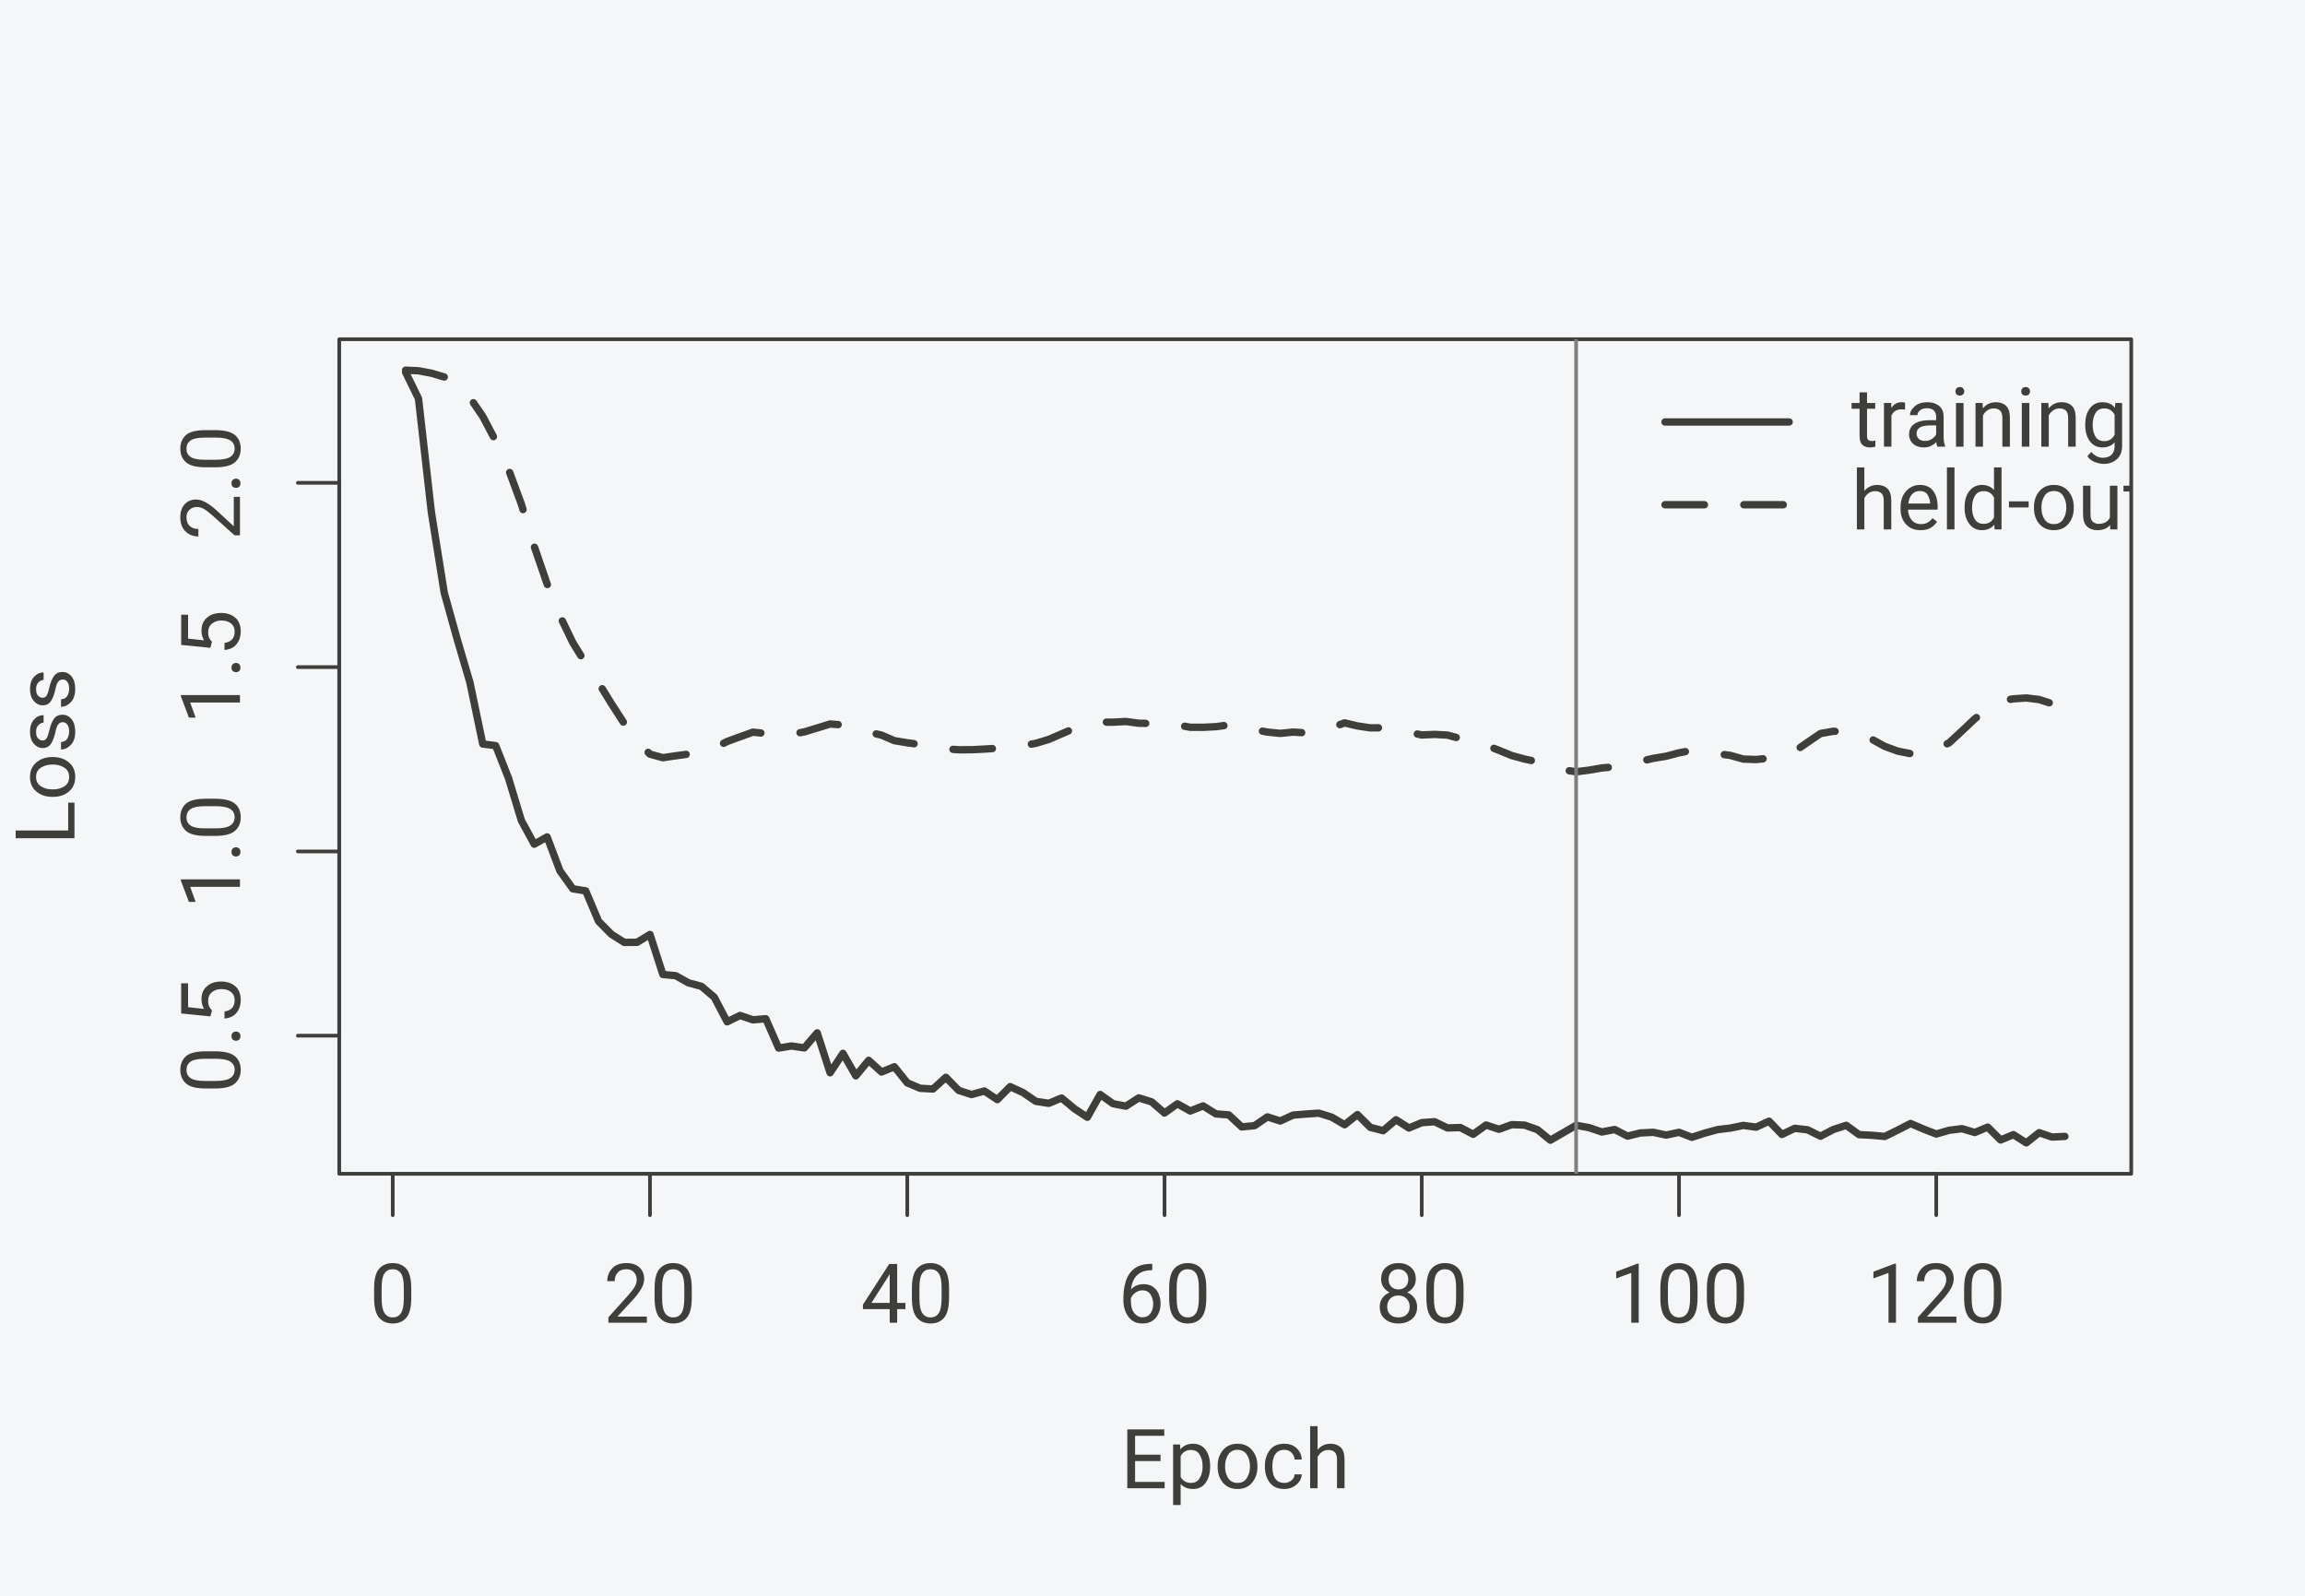
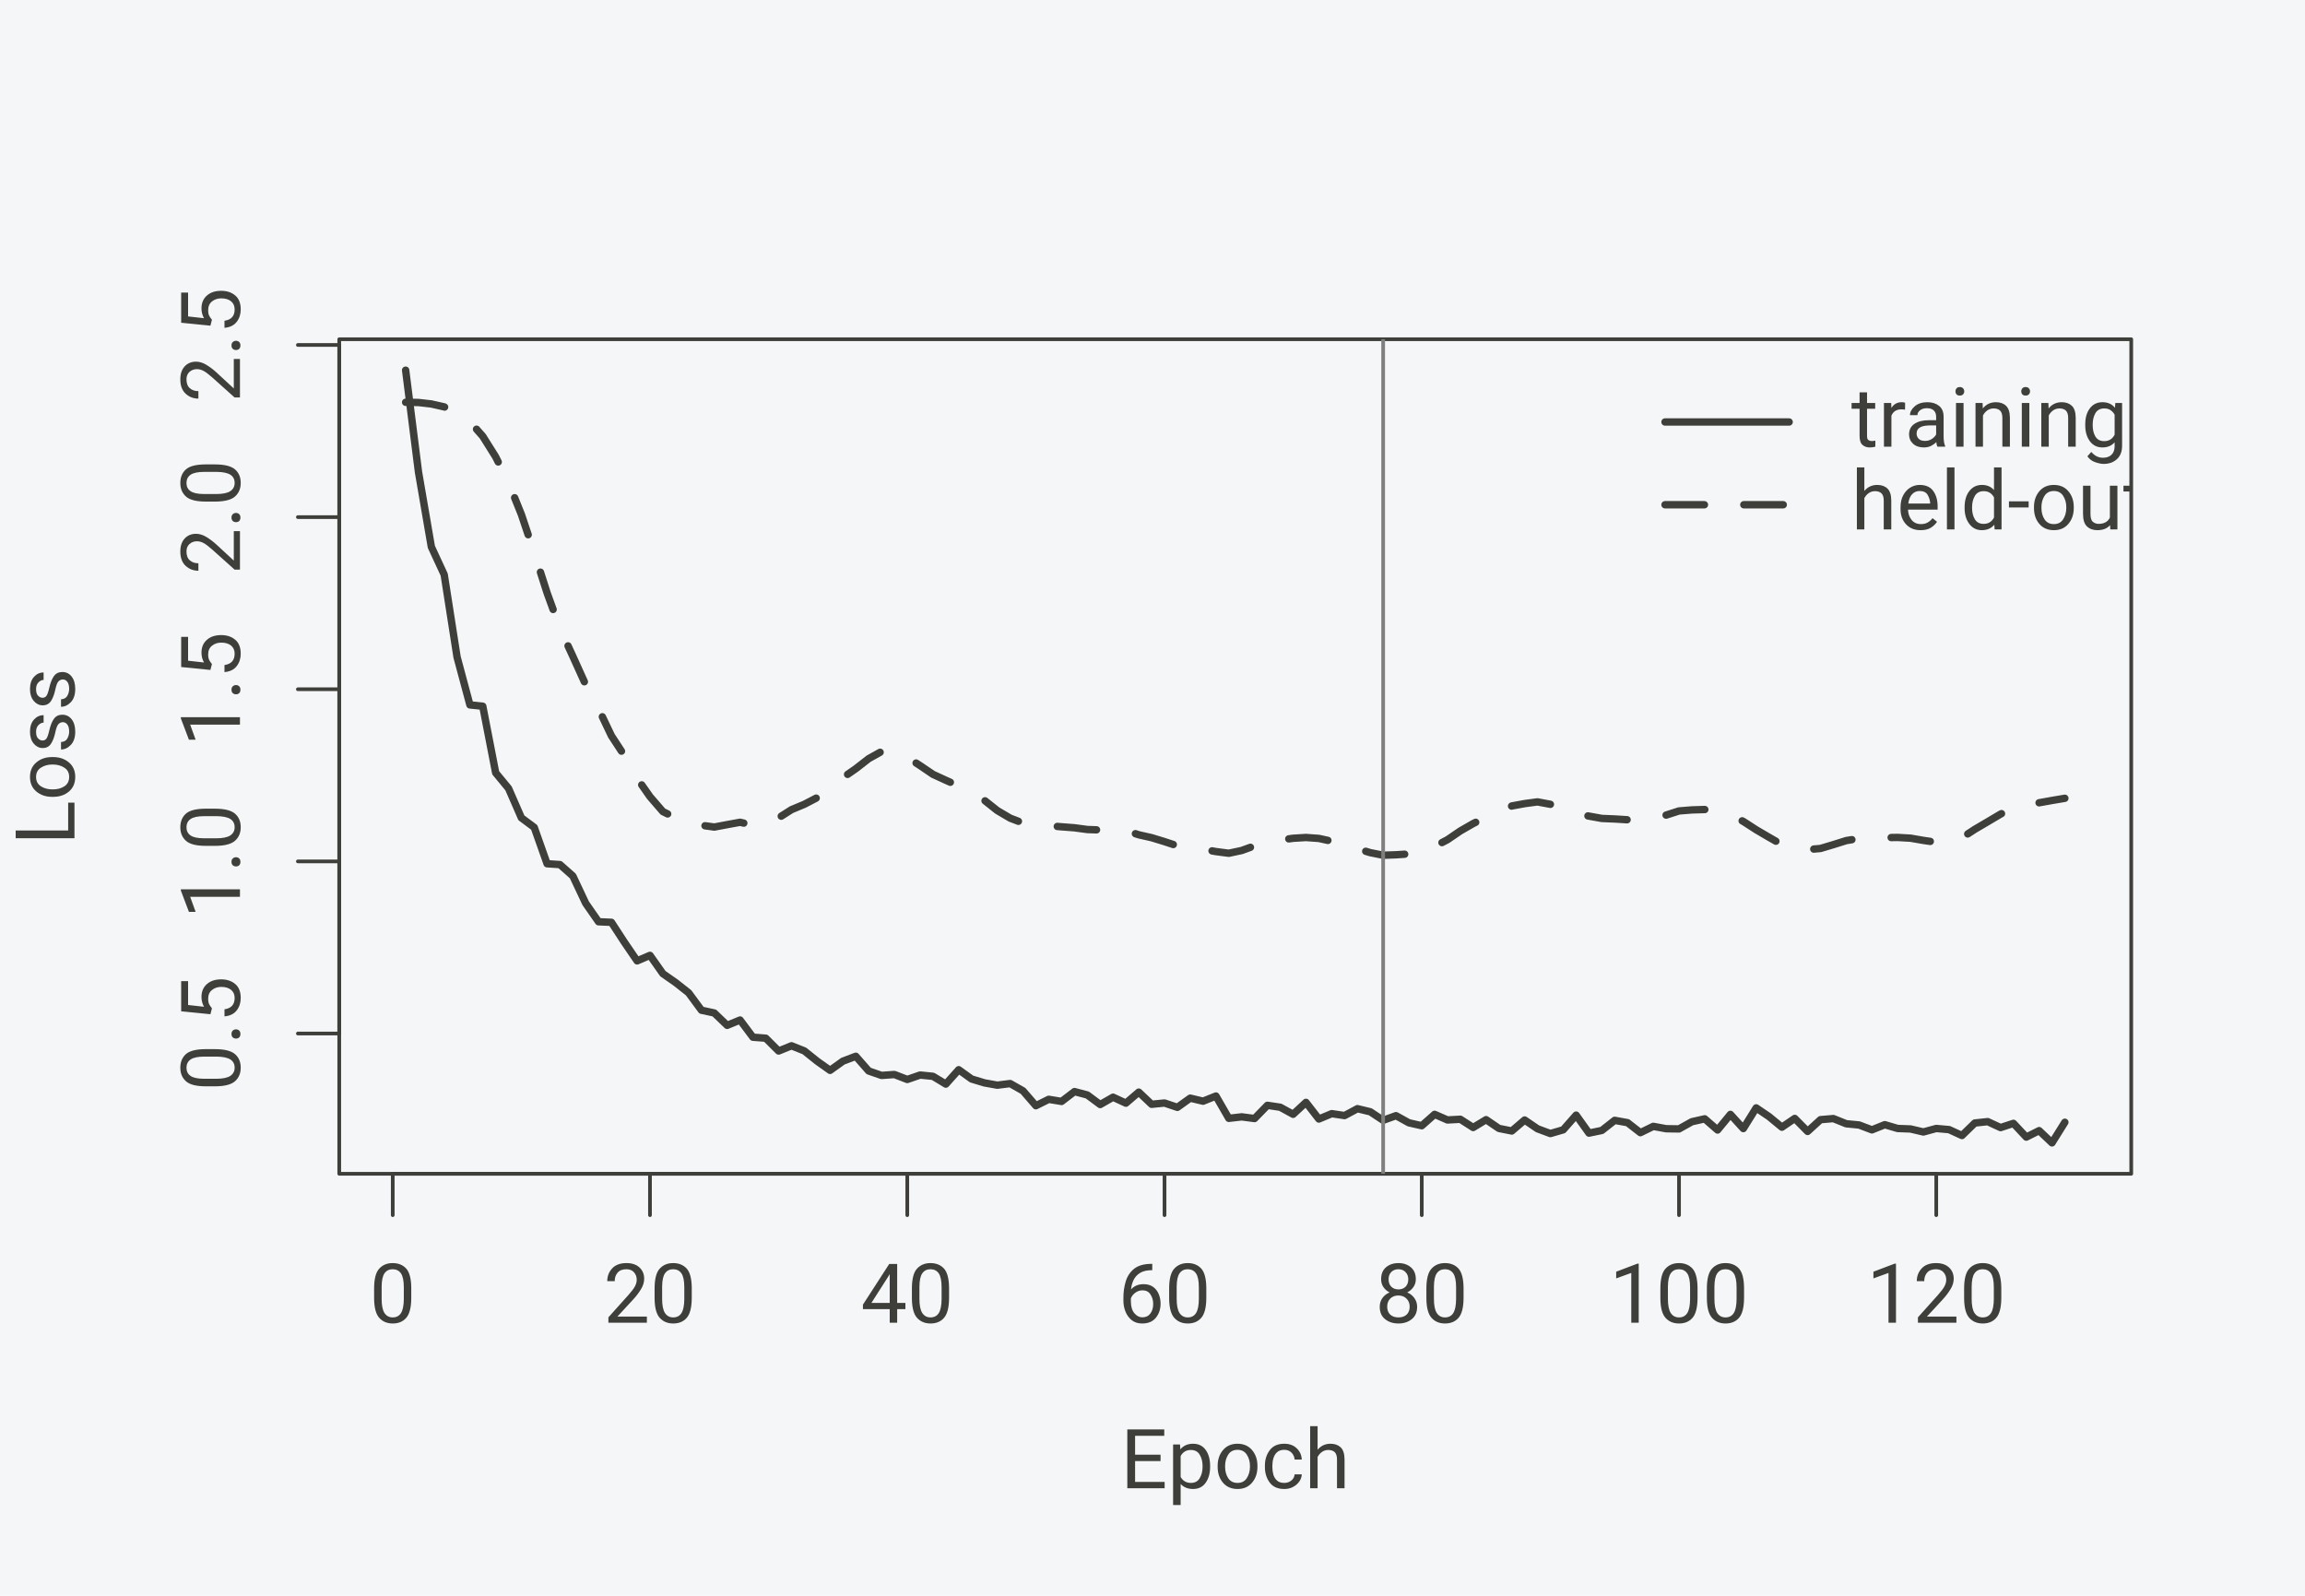
<svg xmlns="http://www.w3.org/2000/svg" width="468.00pt" height="324.00pt" viewBox="0 0 468.00 324.00">
  <g class="svglite">
    <defs>
      <style type="text/css">
    /* theme-aware-processed */
    .svglite line, .svglite polyline, .svglite polygon, .svglite path, .svglite circle {
      fill: none;
      stroke: #3E3F3A;
      stroke-linecap: round;
      stroke-linejoin: round;
      stroke-miterlimit: 10.00;
    }
    .svglite &gt; g &gt; rect {
      fill: none;
      stroke: #3E3F3A;
      stroke-linecap: round;
      stroke-linejoin: round;
      stroke-miterlimit: 10.00;
    }
    .svglite text {
      white-space: pre;
      fill: #3E3F3A;
    }
    .svglite g.glyphgroup path {
      fill: inherit;
      stroke: none;
    }
  </style>
    </defs>
    <rect class="svg-bg" width="100%" height="100%" style="stroke: none; fill: #F5F6F8;" />
    <defs>
      <clipPath id="cpMC4wMHw0NjguMDB8MC4wMHwzMjQuMDA=">
        <rect x="0.00" y="0.00" width="468.00" height="324.00" />
      </clipPath>
    </defs>
    <g clip-path="url(#cpMC4wMHw0NjguMDB8MC4wMHwzMjQuMDA=)">
</g>
    <defs>
      <clipPath id="cpNjguODh8NDMyLjcyfDY4Ljg4fDIzOC4zMg==">
        <rect x="68.88" y="68.88" width="363.84" height="169.44" />
      </clipPath>
    </defs>
    <g clip-path="url(#cpNjguODh8NDMyLjcyfDY4Ljg4fDIzOC4zMg==)">
-       <polyline points="82.36,75.59 84.97,80.93 87.58,103.95 90.19,120.32 92.80,129.69 95.41,138.56 98.02,151.06 100.64,151.39 103.25,158.00 105.86,166.60 108.47,171.40 111.08,169.92 113.69,176.82 116.31,180.46 118.92,180.88 121.53,187.05 124.14,189.69 126.75,191.34 129.36,191.32 131.97,189.73 134.59,197.85 137.20,198.10 139.81,199.56 142.42,200.26 145.03,202.48 147.64,207.46 150.26,206.18 152.87,207.06 155.48,206.84 158.09,212.79 160.70,212.37 163.31,212.76 165.92,209.71 168.54,217.81 171.15,213.87 173.76,218.43 176.37,215.29 178.98,217.65 181.59,216.59 184.21,219.85 186.82,220.96 189.43,221.11 192.04,218.73 194.65,221.39 197.26,222.23 199.87,221.51 202.49,223.26 205.10,220.63 207.71,221.83 210.32,223.61 212.93,224.01 215.54,222.94 218.16,225.12 220.77,226.84 223.38,222.22 225.99,224.09 228.60,224.59 231.21,222.91 233.82,223.71 236.44,225.98 239.05,224.11 241.66,225.57 244.27,224.54 246.88,226.16 249.49,226.36 252.11,228.80 254.72,228.55 257.33,226.77 259.94,227.60 262.55,226.40 265.16,226.19 267.78,226.01 270.39,226.82 273.00,228.36 275.61,226.30 278.22,228.89 280.83,229.57 283.44,227.35 286.06,229.02 288.67,227.94 291.28,227.75 293.89,229.01 296.50,228.93 299.11,230.30 301.73,228.42 304.34,229.28 306.95,228.34 309.56,228.44 312.17,229.36 314.78,231.50 317.39,229.99 320.01,228.48 322.62,228.95 325.23,229.83 327.84,229.33 330.45,230.67 333.06,230.03 335.68,229.90 338.29,230.46 340.90,229.90 343.51,230.91 346.12,230.06 348.73,229.35 351.34,229.04 353.96,228.50 356.57,228.85 359.18,227.64 361.79,230.33 364.40,229.09 367.01,229.39 369.63,230.69 372.24,229.33 374.85,228.48 377.46,230.37 380.07,230.50 382.68,230.74 385.29,229.46 387.91,228.11 390.52,229.23 393.13,230.24 395.74,229.49 398.35,229.16 400.96,229.94 403.58,228.84 406.19,231.45 408.80,230.37 411.41,232.04 414.02,229.97 416.63,230.86 419.24,230.73 " style="stroke-width: 1.50;" />
+       <polyline points="82.36,75.16 84.97,95.85 87.58,111.03 90.19,116.67 92.80,133.40 95.41,143.12 98.02,143.39 100.64,156.90 103.25,160.07 105.86,166.05 108.47,167.99 111.08,175.37 113.69,175.54 116.31,177.86 118.92,183.40 121.53,187.15 124.14,187.26 126.75,191.27 129.36,195.09 131.97,193.97 134.59,197.69 137.20,199.51 139.81,201.57 142.42,205.11 145.03,205.67 147.64,208.18 150.26,207.10 152.87,210.59 155.48,210.79 158.09,213.39 160.70,212.33 163.31,213.37 165.92,215.46 168.54,217.32 171.15,215.45 173.76,214.46 176.37,217.44 178.98,218.35 181.59,218.16 184.21,219.17 186.82,218.27 189.43,218.53 192.04,220.11 194.65,217.19 197.26,219.07 199.87,219.86 202.49,220.33 205.10,220.00 207.71,221.48 210.32,224.50 212.93,223.20 215.54,223.63 218.16,221.63 220.77,222.32 223.38,224.26 225.99,222.77 228.60,223.98 231.21,221.74 233.82,224.21 236.44,223.95 239.05,224.83 241.66,222.96 244.27,223.58 246.88,222.53 249.49,227.06 252.11,226.76 254.72,227.10 257.33,224.42 259.94,224.81 262.55,226.24 265.16,223.82 267.78,227.20 270.39,226.11 273.00,226.50 275.61,225.10 278.22,225.73 280.83,227.46 283.44,226.52 286.06,227.97 288.67,228.56 291.28,226.25 293.89,227.39 296.50,227.25 299.11,228.92 301.73,227.33 304.34,229.11 306.95,229.63 309.56,227.40 312.17,229.18 314.78,230.15 317.39,229.39 320.01,226.41 322.62,230.06 325.23,229.52 327.84,227.47 330.45,227.94 333.06,229.97 335.68,228.69 338.29,229.17 340.90,229.21 343.51,227.75 346.12,227.16 348.73,229.43 351.34,226.26 353.96,229.14 356.57,224.94 359.18,226.71 361.79,228.86 364.40,227.08 367.01,229.72 369.63,227.33 372.24,227.11 374.85,228.16 377.46,228.41 380.07,229.40 382.68,228.35 385.29,229.12 387.91,229.22 390.52,229.83 393.13,229.12 395.74,229.35 398.35,230.55 400.96,228.01 403.58,227.73 406.19,228.94 408.80,228.08 411.41,230.87 414.02,229.56 416.63,232.04 419.24,227.86 " style="stroke-width: 1.50;" />
    </g>
    <g clip-path="url(#cpMC4wMHw0NjguMDB8MC4wMHwzMjQuMDA=)">
      <line x1="79.74" y1="238.32" x2="393.13" y2="238.32" style="stroke-width: 0.75;" />
      <line x1="79.74" y1="238.32" x2="79.74" y2="246.72" style="stroke-width: 0.75;" />
      <line x1="131.97" y1="238.32" x2="131.97" y2="246.72" style="stroke-width: 0.75;" />
      <line x1="184.21" y1="238.32" x2="184.21" y2="246.72" style="stroke-width: 0.75;" />
      <line x1="236.44" y1="238.32" x2="236.44" y2="246.72" style="stroke-width: 0.75;" />
      <line x1="288.67" y1="238.32" x2="288.67" y2="246.72" style="stroke-width: 0.75;" />
      <line x1="340.90" y1="238.32" x2="340.90" y2="246.72" style="stroke-width: 0.75;" />
      <line x1="393.13" y1="238.32" x2="393.13" y2="246.72" style="stroke-width: 0.75;" />
      <text x="79.74" y="268.56" text-anchor="middle" style="font-size: 1.4em; font-family: &quot;Roboto&quot;, -apple-system, BlinkMacSystemFont, &quot;Segoe UI&quot;, system-ui, sans-serif;">0</text>
      <text x="131.97" y="268.56" text-anchor="middle" style="font-size: 1.4em; font-family: &quot;Roboto&quot;, -apple-system, BlinkMacSystemFont, &quot;Segoe UI&quot;, system-ui, sans-serif;">20</text>
      <text x="184.21" y="268.56" text-anchor="middle" style="font-size: 1.4em; font-family: &quot;Roboto&quot;, -apple-system, BlinkMacSystemFont, &quot;Segoe UI&quot;, system-ui, sans-serif;">40</text>
      <text x="236.44" y="268.56" text-anchor="middle" style="font-size: 1.4em; font-family: &quot;Roboto&quot;, -apple-system, BlinkMacSystemFont, &quot;Segoe UI&quot;, system-ui, sans-serif;">60</text>
      <text x="288.67" y="268.56" text-anchor="middle" style="font-size: 1.4em; font-family: &quot;Roboto&quot;, -apple-system, BlinkMacSystemFont, &quot;Segoe UI&quot;, system-ui, sans-serif;">80</text>
      <text x="340.90" y="268.56" text-anchor="middle" style="font-size: 1.4em; font-family: &quot;Roboto&quot;, -apple-system, BlinkMacSystemFont, &quot;Segoe UI&quot;, system-ui, sans-serif;">100</text>
      <text x="393.13" y="268.56" text-anchor="middle" style="font-size: 1.4em; font-family: &quot;Roboto&quot;, -apple-system, BlinkMacSystemFont, &quot;Segoe UI&quot;, system-ui, sans-serif;">120</text>
-       <line x1="68.88" y1="210.28" x2="68.88" y2="98.03" style="stroke-width: 0.75;" />
-       <line x1="68.88" y1="210.28" x2="60.48" y2="210.28" style="stroke-width: 0.75;" />
-       <line x1="68.88" y1="172.87" x2="60.48" y2="172.87" style="stroke-width: 0.75;" />
-       <line x1="68.88" y1="135.45" x2="60.48" y2="135.45" style="stroke-width: 0.75;" />
-       <line x1="68.88" y1="98.03" x2="60.48" y2="98.03" style="stroke-width: 0.75;" />
-       <text transform="translate(48.72,210.28) rotate(-90)" text-anchor="middle" style="font-size: 1.4em; font-family: &quot;Roboto&quot;, -apple-system, BlinkMacSystemFont, &quot;Segoe UI&quot;, system-ui, sans-serif;">0.5</text>
-       <text transform="translate(48.72,172.87) rotate(-90)" text-anchor="middle" style="font-size: 1.4em; font-family: &quot;Roboto&quot;, -apple-system, BlinkMacSystemFont, &quot;Segoe UI&quot;, system-ui, sans-serif;">1.0</text>
-       <text transform="translate(48.72,135.45) rotate(-90)" text-anchor="middle" style="font-size: 1.4em; font-family: &quot;Roboto&quot;, -apple-system, BlinkMacSystemFont, &quot;Segoe UI&quot;, system-ui, sans-serif;">1.5</text>
-       <text transform="translate(48.72,98.03) rotate(-90)" text-anchor="middle" style="font-size: 1.4em; font-family: &quot;Roboto&quot;, -apple-system, BlinkMacSystemFont, &quot;Segoe UI&quot;, system-ui, sans-serif;">2.0</text>
+       <line x1="68.88" y1="209.84" x2="68.88" y2="70.04" style="stroke-width: 0.75;" />
+       <line x1="68.88" y1="209.84" x2="60.48" y2="209.84" style="stroke-width: 0.75;" />
+       <line x1="68.88" y1="174.89" x2="60.48" y2="174.89" style="stroke-width: 0.75;" />
+       <line x1="68.88" y1="139.94" x2="60.48" y2="139.94" style="stroke-width: 0.75;" />
+       <line x1="68.88" y1="104.99" x2="60.48" y2="104.99" style="stroke-width: 0.75;" />
+       <line x1="68.88" y1="70.04" x2="60.48" y2="70.04" style="stroke-width: 0.75;" />
+       <text transform="translate(48.72,209.84) rotate(-90)" text-anchor="middle" style="font-size: 1.4em; font-family: &quot;Roboto&quot;, -apple-system, BlinkMacSystemFont, &quot;Segoe UI&quot;, system-ui, sans-serif;">0.5</text>
+       <text transform="translate(48.72,174.89) rotate(-90)" text-anchor="middle" style="font-size: 1.4em; font-family: &quot;Roboto&quot;, -apple-system, BlinkMacSystemFont, &quot;Segoe UI&quot;, system-ui, sans-serif;">1.0</text>
+       <text transform="translate(48.72,139.94) rotate(-90)" text-anchor="middle" style="font-size: 1.4em; font-family: &quot;Roboto&quot;, -apple-system, BlinkMacSystemFont, &quot;Segoe UI&quot;, system-ui, sans-serif;">1.5</text>
+       <text transform="translate(48.72,104.99) rotate(-90)" text-anchor="middle" style="font-size: 1.4em; font-family: &quot;Roboto&quot;, -apple-system, BlinkMacSystemFont, &quot;Segoe UI&quot;, system-ui, sans-serif;">2.0</text>
+       <text transform="translate(48.72,70.04) rotate(-90)" text-anchor="middle" style="font-size: 1.4em; font-family: &quot;Roboto&quot;, -apple-system, BlinkMacSystemFont, &quot;Segoe UI&quot;, system-ui, sans-serif;">2.5</text>
      <polygon points="68.88,238.32 432.72,238.32 432.72,68.88 68.88,68.88 " style="stroke-width: 0.75;" />
      <text x="250.80" y="302.16" text-anchor="middle" style="font-size: 1.4em; font-family: &quot;Roboto&quot;, -apple-system, BlinkMacSystemFont, &quot;Segoe UI&quot;, system-ui, sans-serif;">Epoch</text>
      <text transform="translate(15.12,153.60) rotate(-90)" text-anchor="middle" style="font-size: 1.4em; font-family: &quot;Roboto&quot;, -apple-system, BlinkMacSystemFont, &quot;Segoe UI&quot;, system-ui, sans-serif;">Loss</text>
    </g>
    <g clip-path="url(#cpNjguODh8NDMyLjcyfDY4Ljg4fDIzOC4zMg==)">
-       <polyline points="82.36,75.16 84.97,75.28 87.58,75.77 90.19,76.54 92.80,78.08 95.41,80.73 98.02,84.55 100.64,89.52 103.25,95.30 105.86,102.36 108.47,110.95 111.08,118.54 113.69,125.06 116.31,130.49 118.92,134.71 121.53,138.63 124.14,142.86 126.75,146.90 129.36,150.55 131.97,153.12 134.59,153.84 137.20,153.45 139.81,153.10 142.42,152.74 145.03,151.86 147.64,150.55 150.26,149.59 152.87,148.65 155.48,148.93 158.09,149.16 160.70,149.10 163.31,148.60 165.92,147.81 168.54,147.00 171.15,147.19 173.76,147.61 176.37,148.67 178.98,149.25 181.59,150.38 184.21,150.81 186.82,151.17 189.43,151.76 192.04,152.04 194.65,152.23 197.26,152.22 199.87,152.09 202.49,151.92 205.10,151.47 207.71,151.38 210.32,150.92 212.93,150.13 215.54,149.00 218.16,147.87 220.77,146.99 223.38,146.61 225.99,146.63 228.60,146.49 231.21,146.84 233.82,146.89 236.44,147.41 239.05,147.19 241.66,147.66 244.27,147.67 246.88,147.54 249.49,147.19 252.11,148.02 254.72,148.14 257.33,148.64 259.94,148.90 262.55,148.64 265.16,148.80 267.78,148.50 270.39,147.73 273.00,146.77 275.61,147.39 278.22,147.78 280.83,147.76 283.44,148.15 286.06,148.67 288.67,149.22 291.28,149.11 293.89,149.25 296.50,149.96 299.11,150.36 301.73,151.31 304.34,152.34 306.95,153.41 309.56,154.12 312.17,154.67 314.78,155.53 317.39,156.31 320.01,156.69 322.62,156.37 325.23,155.92 327.84,155.70 330.45,154.96 333.06,154.58 335.68,153.97 338.29,153.54 340.90,152.85 343.51,152.35 346.12,152.46 348.73,153.03 351.34,153.38 353.96,154.12 356.57,154.21 359.18,153.93 361.79,153.52 364.40,152.53 367.01,150.72 369.63,148.93 372.24,148.47 374.85,148.62 377.46,149.11 380.07,150.11 382.68,151.54 385.29,152.50 387.91,153.02 390.52,153.05 393.13,152.07 395.74,150.82 398.35,148.41 400.96,145.94 403.58,143.92 406.19,142.30 408.80,141.89 411.41,141.71 414.02,142.03 416.63,142.87 419.24,143.32 " style="stroke-width: 1.50; stroke-dasharray: 8.00,8.00;" />
-       <line x1="320.01" y1="238.32" x2="320.01" y2="68.88" style="stroke-width: 0.75; stroke: #7F7F7F;" />
+       <polyline points="82.36,81.68 84.97,81.72 87.58,82.02 90.19,82.61 92.80,83.78 95.41,85.62 98.02,88.58 100.64,92.76 103.25,97.98 105.86,104.46 108.47,112.24 111.08,120.38 113.69,127.57 116.31,133.26 118.92,139.03 121.53,143.91 124.14,149.39 126.75,153.38 129.36,158.03 131.97,161.75 134.59,164.78 137.20,166.06 139.81,166.98 142.42,167.56 145.03,167.92 147.64,167.43 150.26,166.95 152.87,167.54 155.48,167.13 158.09,166.05 160.70,164.39 163.31,163.30 165.92,161.94 168.54,159.89 171.15,157.88 173.76,156.07 176.37,154.04 178.98,152.58 181.59,152.46 184.21,153.76 186.82,155.45 189.43,157.22 192.04,158.42 194.65,159.58 197.26,161.01 199.87,162.49 202.49,164.57 205.10,166.11 207.71,167.11 210.32,167.45 212.93,167.65 215.54,167.87 218.16,168.07 220.77,168.42 223.38,168.51 225.99,168.50 228.60,168.64 231.21,169.49 233.82,170.08 236.44,170.88 239.05,171.74 241.66,171.95 244.27,172.43 246.88,172.90 249.49,173.24 252.11,172.68 254.72,171.73 257.33,170.95 259.94,170.56 262.55,170.20 265.16,170.04 267.78,170.23 270.39,170.80 273.00,171.53 275.61,172.33 278.22,173.12 280.83,173.64 283.44,173.55 286.06,173.38 288.67,172.81 291.28,171.85 293.89,170.49 296.50,168.71 299.11,167.21 301.73,165.92 304.34,164.84 306.95,163.64 309.56,163.16 312.17,162.81 314.78,163.30 317.39,164.24 320.01,165.20 322.62,165.70 325.23,166.17 327.84,166.28 330.45,166.44 333.06,166.40 335.68,165.92 338.29,165.49 340.90,164.65 343.51,164.44 346.12,164.36 348.73,164.73 351.34,165.45 353.96,166.78 356.57,168.47 359.18,170.00 361.79,171.49 364.40,172.24 367.01,172.50 369.63,172.27 372.24,171.49 374.85,170.67 377.46,170.24 380.07,170.09 382.68,170.07 385.29,170.03 387.91,170.18 390.52,170.63 393.13,171.01 395.74,171.00 398.35,170.08 400.96,168.38 403.58,166.84 406.19,165.29 408.80,164.04 411.41,163.46 414.02,162.99 416.63,162.52 419.24,162.08 " style="stroke-width: 1.50; stroke-dasharray: 8.00,8.00;" />
+       <line x1="280.83" y1="238.32" x2="280.83" y2="68.88" style="stroke-width: 0.75; stroke: #7F7F7F;" />
      <line x1="338.06" y1="85.68" x2="363.26" y2="85.68" style="stroke-width: 1.50;" />
      <line x1="338.06" y1="102.48" x2="363.26" y2="102.48" style="stroke-width: 1.50; stroke-dasharray: 8.00,8.00;" />
      <text x="375.86" y="90.69" style="font-size: 1.4em; font-family: &quot;Roboto&quot;, -apple-system, BlinkMacSystemFont, &quot;Segoe UI&quot;, system-ui, sans-serif;">training</text>
      <text x="375.86" y="107.49" style="font-size: 1.4em; font-family: &quot;Roboto&quot;, -apple-system, BlinkMacSystemFont, &quot;Segoe UI&quot;, system-ui, sans-serif;">held-out</text>
    </g>
  </g>
</svg>
